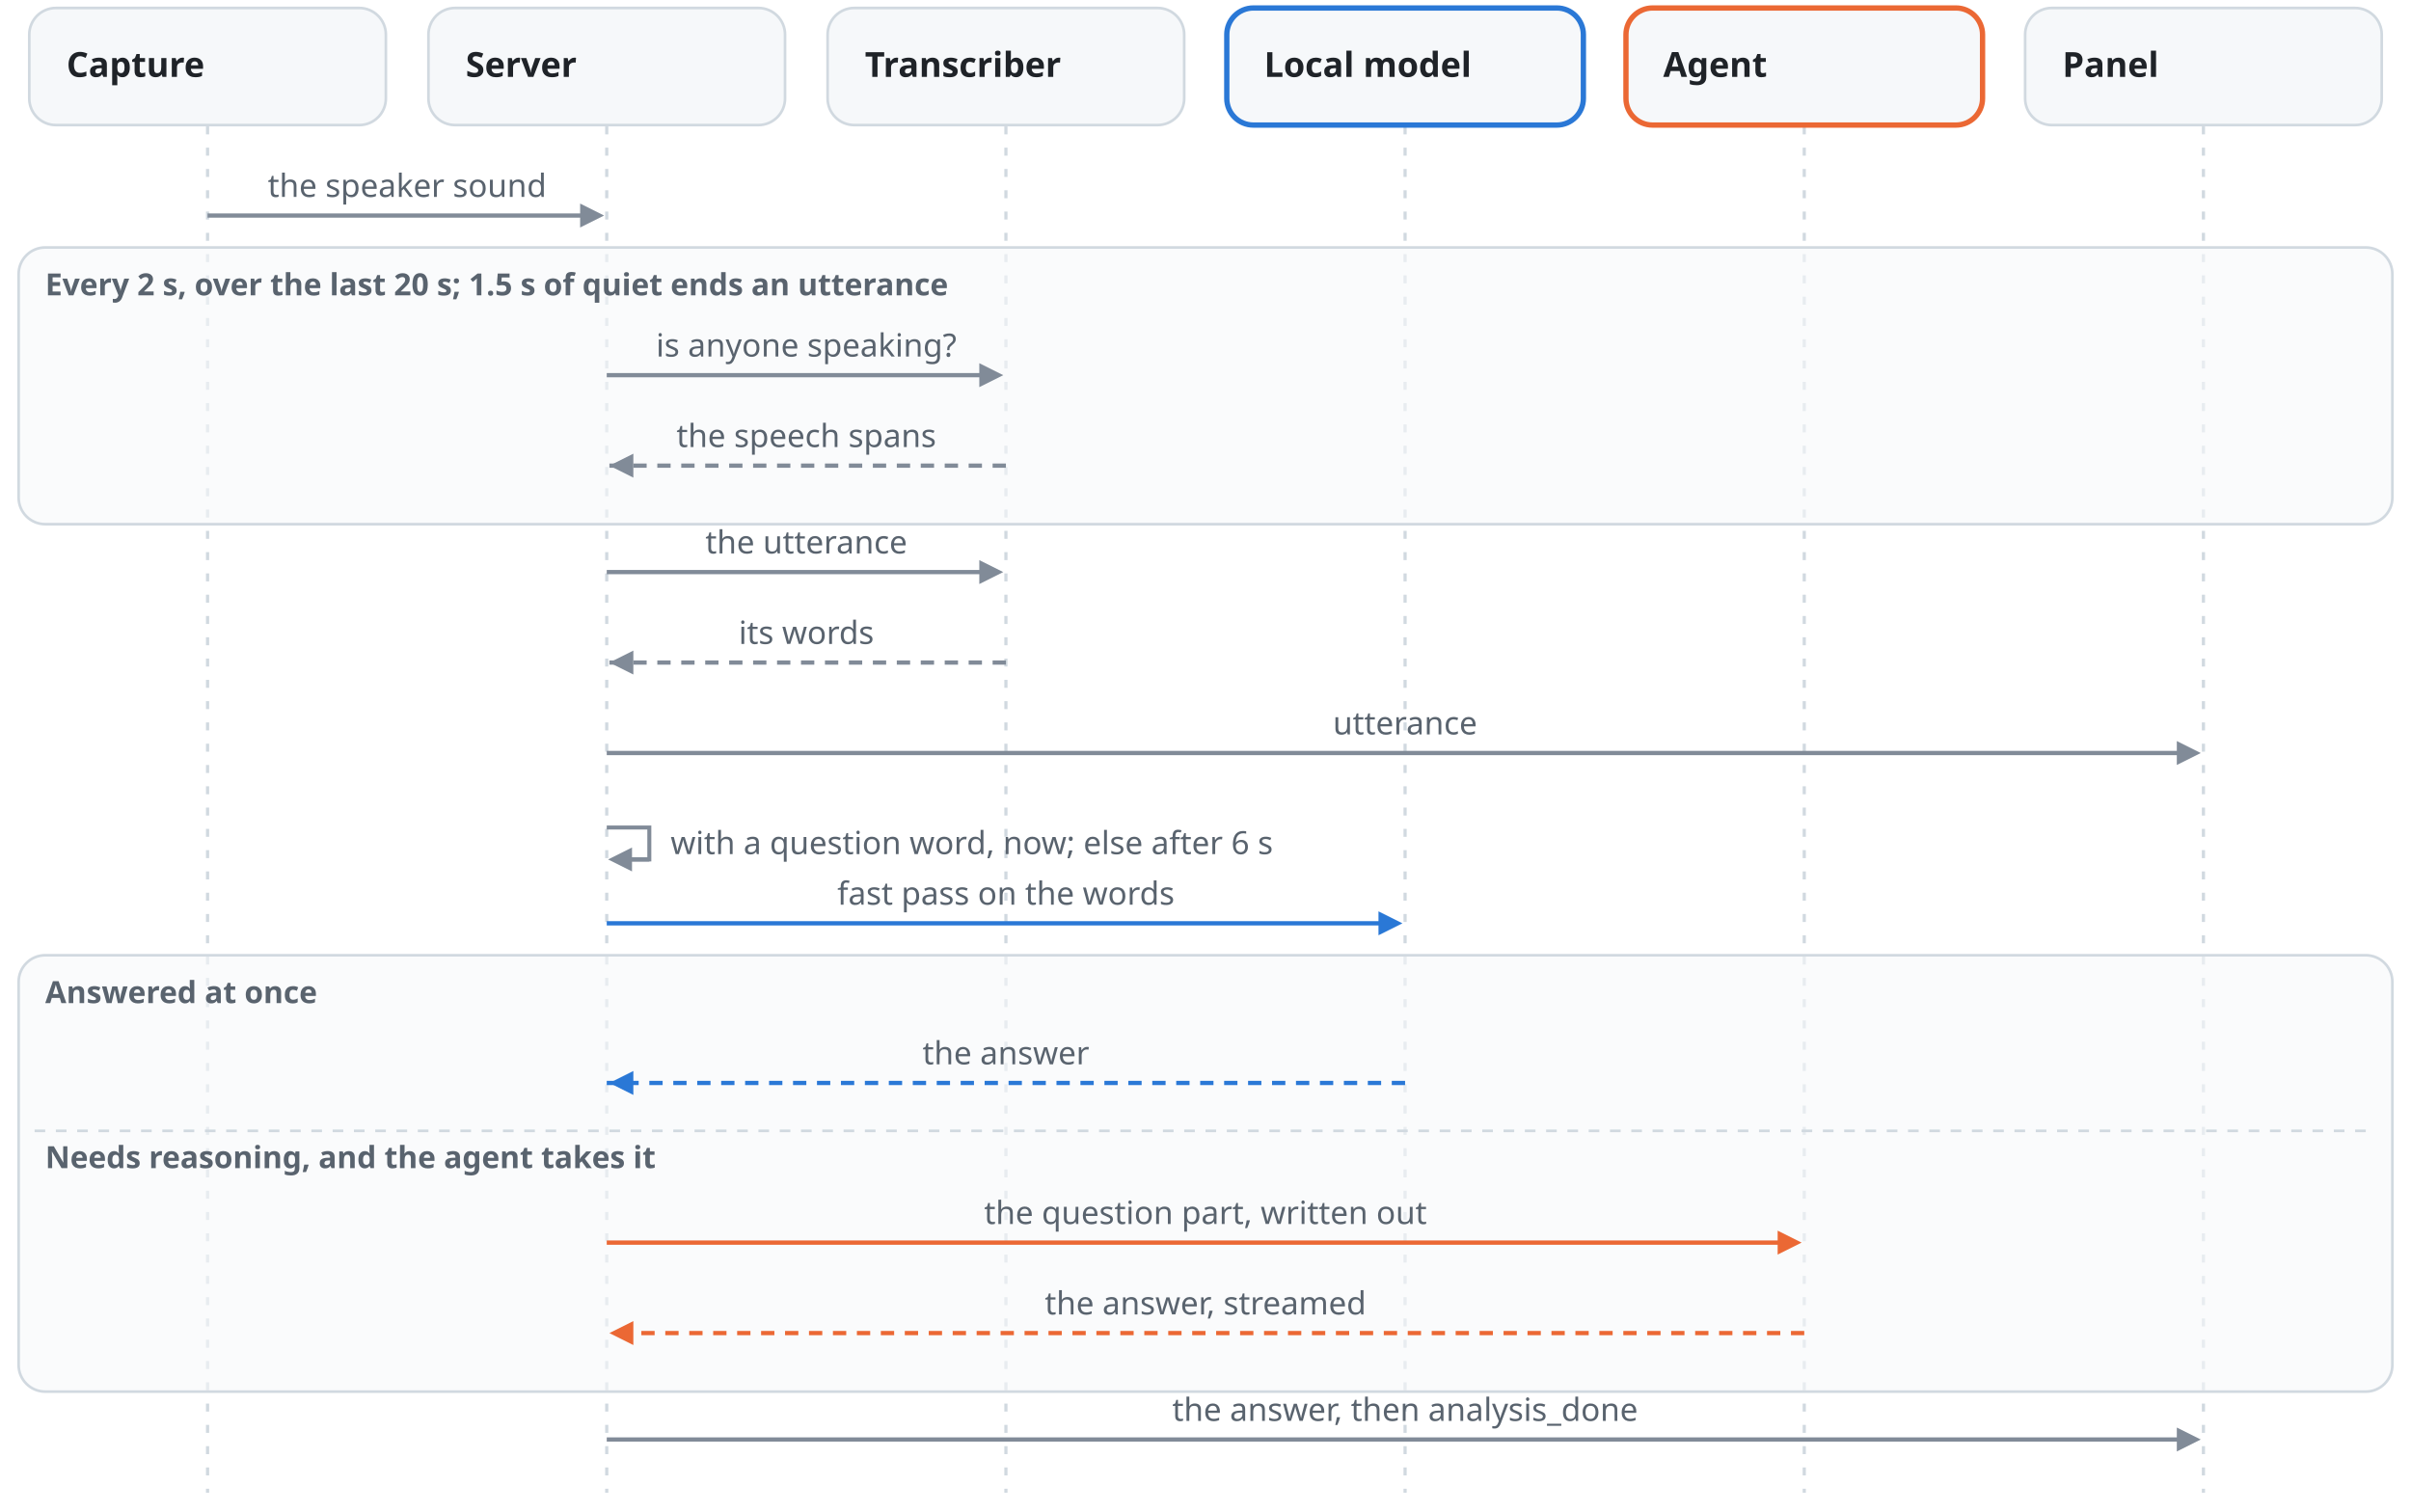
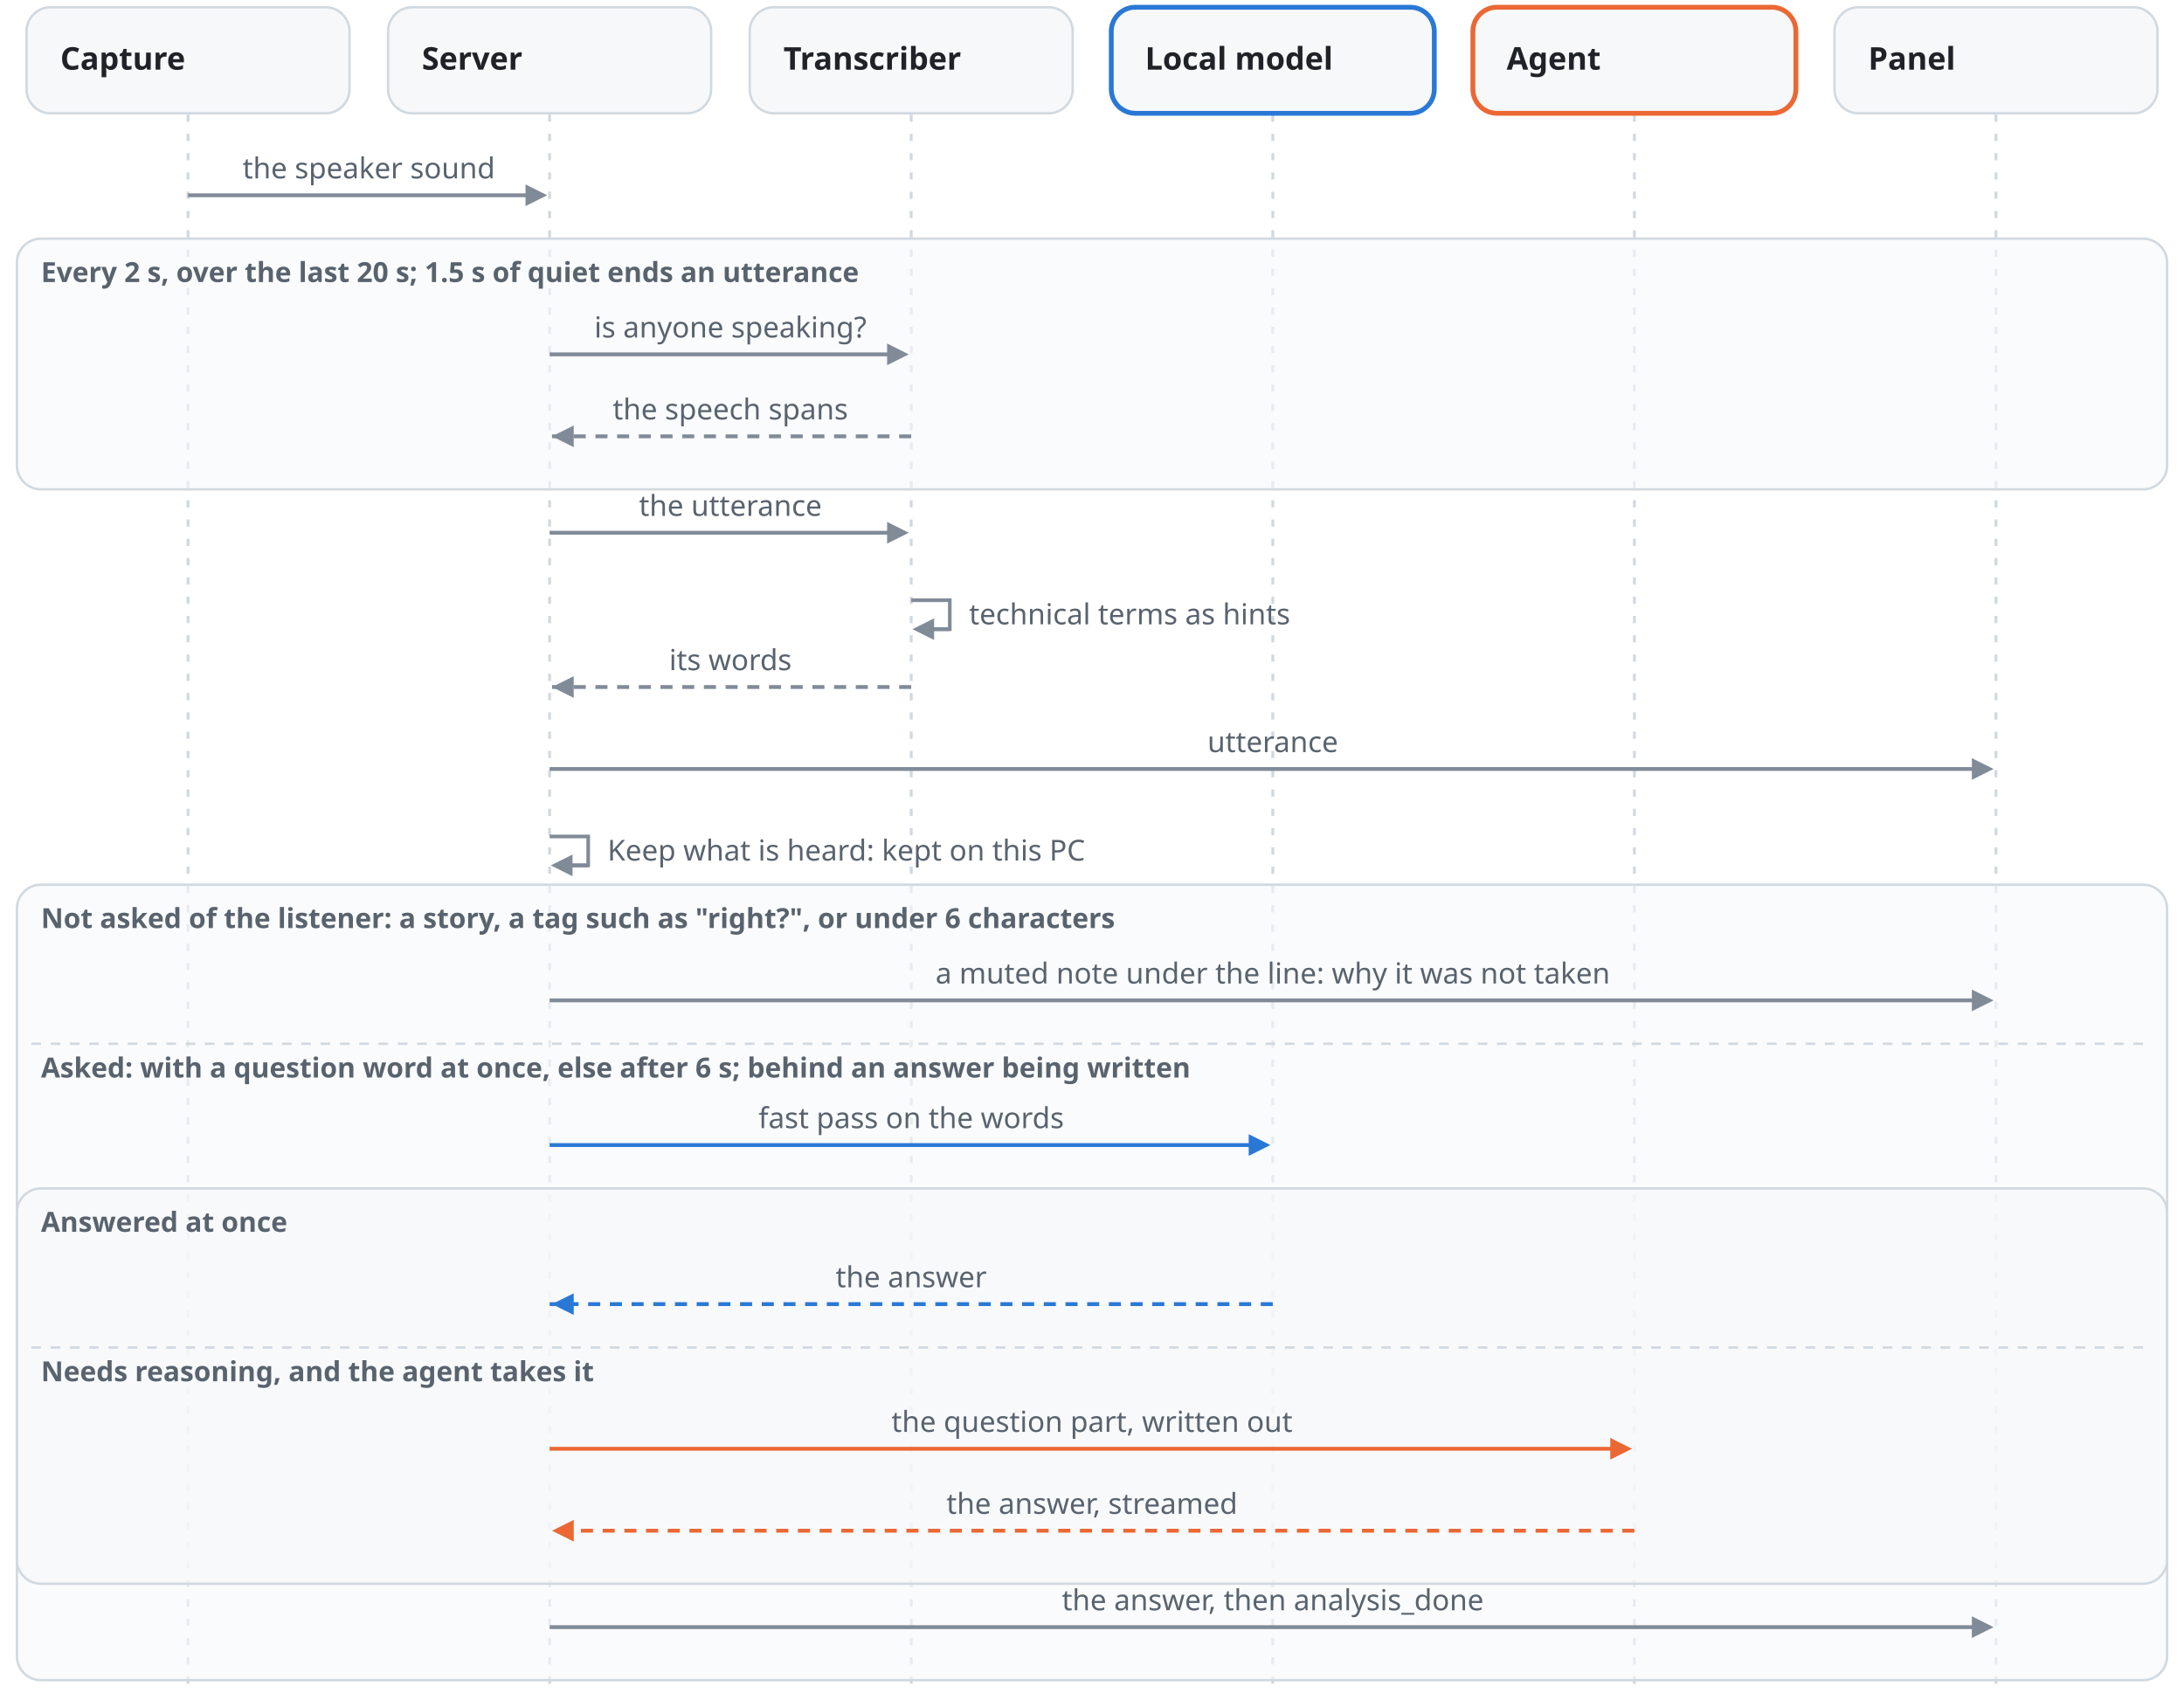
- <svg xmlns="http://www.w3.org/2000/svg" viewBox="-3 -3 906 568" width="906" height="568" font-family="-apple-system, BlinkMacSystemFont, 'Segoe UI', 'Noto Sans', Helvetica, Arial, sans-serif" role="img" aria-label="A spoken problem: the capture program sends the speaker sound; every two seconds the server finds speech in it, and once a speaker pauses the transcriber writes the utterance down; a question word sends it to be solved at once, otherwise after six seconds of quiet; the local model's fast pass answers, or the agent gets the question written out; the answer reaches the panel">
-   <path d="M825,44.5 V558" stroke="#d1d9e0" stroke-width="1.2" stroke-dasharray="3 5" />
-   <path d="M675,44.5 V558" stroke="#d1d9e0" stroke-width="1.2" stroke-dasharray="3 5" />
-   <path d="M525,44.5 V558" stroke="#d1d9e0" stroke-width="1.2" stroke-dasharray="3 5" />
-   <path d="M375,44.5 V558" stroke="#d1d9e0" stroke-width="1.2" stroke-dasharray="3 5" />
-   <path d="M225,44.5 V558" stroke="#d1d9e0" stroke-width="1.2" stroke-dasharray="3 5" />
-   <path d="M75,44.5 V558" stroke="#d1d9e0" stroke-width="1.2" stroke-dasharray="3 5" />
-   <rect x="4" y="356" width="892" height="164" rx="10" fill="#f6f8fa" fill-opacity="0.6" stroke="#d1d9e0" stroke-width="1" />
-   <rect x="4" y="90" width="892" height="104" rx="10" fill="#f6f8fa" fill-opacity="0.6" stroke="#d1d9e0" stroke-width="1" />
+ <svg xmlns="http://www.w3.org/2000/svg" viewBox="-3 -3 906 708" width="906" height="708" font-family="-apple-system, BlinkMacSystemFont, 'Segoe UI', 'Noto Sans', Helvetica, Arial, sans-serif" role="img" aria-label="A spoken problem: the capture program sends the speaker sound; every two seconds the server finds speech in it, and once a speaker pauses the transcriber writes the utterance down, with technical terms as hints, and the line can be kept on this PC; speech that asks the listener nothing, such as a story or a tag question, gets a note under its line; a question is solved at once with a question word, otherwise after six seconds, and waits behind an answer being written; the local model's fast pass answers, or the agent gets the question written out; the answer reaches the panel">
+   <path d="M825,44.5 V698" stroke="#d1d9e0" stroke-width="1.2" stroke-dasharray="3 5" />
+   <path d="M675,44.5 V698" stroke="#d1d9e0" stroke-width="1.2" stroke-dasharray="3 5" />
+   <path d="M525,44.5 V698" stroke="#d1d9e0" stroke-width="1.2" stroke-dasharray="3 5" />
+   <path d="M375,44.5 V698" stroke="#d1d9e0" stroke-width="1.2" stroke-dasharray="3 5" />
+   <path d="M225,44.5 V698" stroke="#d1d9e0" stroke-width="1.2" stroke-dasharray="3 5" />
+   <path d="M75,44.5 V698" stroke="#d1d9e0" stroke-width="1.2" stroke-dasharray="3 5" />
+   <rect x="4" y="364" width="892" height="330" rx="10" fill="#f6f8fa" fill-opacity="0.6" stroke="#d1d9e0" stroke-width="1" />
+   <rect x="4" y="490" width="892" height="164" rx="10" fill="#f6f8fa" fill-opacity="0.6" stroke="#d1d9e0" stroke-width="1" />
+   <rect x="4" y="96" width="892" height="104" rx="10" fill="#f6f8fa" fill-opacity="0.6" stroke="#d1d9e0" stroke-width="1" />
  <rect x="8" y="0" width="134" height="44" rx="10" fill="#f6f8fa" stroke="#d1d9e0" stroke-width="1" />
  <text x="22" y="25.9" font-size="13" font-weight="600" fill="#1f2328" text-anchor="start" data-box="22,128">Capture</text>
  <rect x="158" y="0" width="134" height="44" rx="10" fill="#f6f8fa" stroke="#d1d9e0" stroke-width="1" />
  <text x="172" y="25.9" font-size="13" font-weight="600" fill="#1f2328" text-anchor="start" data-box="172,278">Server</text>
  <rect x="308" y="0" width="134" height="44" rx="10" fill="#f6f8fa" stroke="#d1d9e0" stroke-width="1" />
  <text x="322" y="25.9" font-size="13" font-weight="600" fill="#1f2328" text-anchor="start" data-box="322,428">Transcriber</text>
  <rect x="458" y="0" width="134" height="44" rx="10" fill="#f6f8fa" stroke="#2a78d6" stroke-width="2" />
  <text x="472" y="25.9" font-size="13" font-weight="600" fill="#1f2328" text-anchor="start" data-box="472,578">Local model</text>
  <rect x="608" y="0" width="134" height="44" rx="10" fill="#f6f8fa" stroke="#eb6834" stroke-width="2" />
  <text x="622" y="25.9" font-size="13" font-weight="600" fill="#1f2328" text-anchor="start" data-box="622,728">Agent</text>
  <rect x="758" y="0" width="134" height="44" rx="10" fill="#f6f8fa" stroke="#d1d9e0" stroke-width="1" />
  <text x="772" y="25.9" font-size="13" font-weight="600" fill="#1f2328" text-anchor="start" data-box="772,878">Panel</text>
  <path d="M75,78 L217,78" fill="none" stroke="#818b98" stroke-width="1.6" stroke-linejoin="round" />
  <path d="M224,78 L215.0,82.5 L215.0,73.5 Z" fill="#818b98" data-tip="224,78" />
  <text x="150" y="71" font-size="12" fill="#59636e" text-anchor="middle" data-box="81,219">the speaker sound</text>
-   <text x="14" y="108" font-size="11.5" font-weight="600" fill="#59636e" text-anchor="start" data-box="14,886">Every 2 s, over the last 20 s; 1.5 s of quiet ends an utterance</text>
-   <path d="M225,138 L367,138" fill="none" stroke="#818b98" stroke-width="1.6" stroke-linejoin="round" />
-   <path d="M374,138 L365.0,142.5 L365.0,133.5 Z" fill="#818b98" data-tip="374,138" />
-   <text x="300" y="131" font-size="12" fill="#59636e" text-anchor="middle" data-box="231,369">is anyone speaking?</text>
-   <path d="M375,172 H225" stroke="#818b98" stroke-width="1.6" stroke-dasharray="5 4" />
-   <path d="M233,172 L233,172" fill="none" stroke="#818b98" stroke-width="1.6" stroke-linejoin="round" />
-   <path d="M226,172 L235.0,167.5 L235.0,176.5 Z" fill="#818b98" data-tip="226,172" />
-   <text x="300" y="165" font-size="12" fill="#59636e" text-anchor="middle" data-box="231,369">the speech spans</text>
-   <path d="M225,212 L367,212" fill="none" stroke="#818b98" stroke-width="1.6" stroke-linejoin="round" />
-   <path d="M374,212 L365.0,216.5 L365.0,207.5 Z" fill="#818b98" data-tip="374,212" />
-   <text x="300" y="205" font-size="12" fill="#59636e" text-anchor="middle" data-box="231,369">the utterance</text>
-   <path d="M375,246 H225" stroke="#818b98" stroke-width="1.6" stroke-dasharray="5 4" />
-   <path d="M233,246 L233,246" fill="none" stroke="#818b98" stroke-width="1.6" stroke-linejoin="round" />
-   <path d="M226,246 L235.0,241.5 L235.0,250.5 Z" fill="#818b98" data-tip="226,246" />
-   <text x="300" y="239" font-size="12" fill="#59636e" text-anchor="middle" data-box="231,369">its words</text>
-   <path d="M225,280 L817,280" fill="none" stroke="#818b98" stroke-width="1.6" stroke-linejoin="round" />
-   <path d="M824,280 L815.0,284.5 L815.0,275.5 Z" fill="#818b98" data-tip="824,280" />
-   <text x="525" y="273" font-size="12" fill="#59636e" text-anchor="middle" data-box="231,819">utterance</text>
-   <path d="M225,308 h16 v12 h-9" fill="none" stroke="#818b98" stroke-width="1.5" />
-   <path d="M241,320 L232.5,320" fill="none" stroke="#818b98" stroke-width="1.6" stroke-linejoin="round" />
-   <path d="M225.5,320 L234.5,315.5 L234.5,324.5 Z" fill="#818b98" data-tip="225.5,320" />
-   <text x="249" y="318" font-size="12" fill="#59636e" text-anchor="start" data-box="249,525">with a question word, now; else after 6 s</text>
-   <path d="M225,344 L517,344" fill="none" stroke="#2a78d6" stroke-width="1.6" stroke-linejoin="round" />
-   <path d="M524,344 L515.0,348.5 L515.0,339.5 Z" fill="#2a78d6" data-tip="524,344" />
-   <text x="375" y="337" font-size="12" fill="#59636e" text-anchor="middle" data-box="231,519">fast pass on the words</text>
-   <text x="14" y="374" font-size="11.5" font-weight="600" fill="#59636e" text-anchor="start" data-box="14,886">Answered at once</text>
-   <path d="M525,404 H225" stroke="#2a78d6" stroke-width="1.6" stroke-dasharray="5 4" />
-   <path d="M233,404 L233,404" fill="none" stroke="#2a78d6" stroke-width="1.6" stroke-linejoin="round" />
-   <path d="M226,404 L235.0,399.5 L235.0,408.5 Z" fill="#2a78d6" data-tip="226,404" />
-   <text x="375" y="397" font-size="12" fill="#59636e" text-anchor="middle" data-box="231,519">the answer</text>
-   <path d="M10,422 H890" stroke="#d1d9e0" stroke-width="1" stroke-dasharray="4 4" />
-   <text x="14" y="436" font-size="11.5" font-weight="600" fill="#59636e" text-anchor="start" data-box="14,886">Needs reasoning, and the agent takes it</text>
-   <path d="M225,464 L667,464" fill="none" stroke="#eb6834" stroke-width="1.6" stroke-linejoin="round" />
-   <path d="M674,464 L665.0,468.5 L665.0,459.5 Z" fill="#eb6834" data-tip="674,464" />
-   <text x="450" y="457" font-size="12" fill="#59636e" text-anchor="middle" data-box="231,669">the question part, written out</text>
-   <path d="M675,498 H225" stroke="#eb6834" stroke-width="1.6" stroke-dasharray="5 4" />
-   <path d="M233,498 L233,498" fill="none" stroke="#eb6834" stroke-width="1.6" stroke-linejoin="round" />
-   <path d="M226,498 L235.0,493.5 L235.0,502.5 Z" fill="#eb6834" data-tip="226,498" />
-   <text x="450" y="491" font-size="12" fill="#59636e" text-anchor="middle" data-box="231,669">the answer, streamed</text>
-   <path d="M225,538 L817,538" fill="none" stroke="#818b98" stroke-width="1.6" stroke-linejoin="round" />
-   <path d="M824,538 L815.0,542.5 L815.0,533.5 Z" fill="#818b98" data-tip="824,538" />
-   <text x="525" y="531" font-size="12" fill="#59636e" text-anchor="middle" data-box="231,819">the answer, then analysis_done</text>
+   <text x="14" y="114" font-size="11.5" font-weight="600" fill="#59636e" text-anchor="start" data-box="14,886">Every 2 s, over the last 20 s; 1.5 s of quiet ends an utterance</text>
+   <path d="M225,144 L367,144" fill="none" stroke="#818b98" stroke-width="1.6" stroke-linejoin="round" />
+   <path d="M374,144 L365.0,148.5 L365.0,139.5 Z" fill="#818b98" data-tip="374,144" />
+   <text x="300" y="137" font-size="12" fill="#59636e" text-anchor="middle" data-box="231,369">is anyone speaking?</text>
+   <path d="M375,178 H225" stroke="#818b98" stroke-width="1.6" stroke-dasharray="5 4" />
+   <path d="M233,178 L233,178" fill="none" stroke="#818b98" stroke-width="1.6" stroke-linejoin="round" />
+   <path d="M226,178 L235.0,173.5 L235.0,182.5 Z" fill="#818b98" data-tip="226,178" />
+   <text x="300" y="171" font-size="12" fill="#59636e" text-anchor="middle" data-box="231,369">the speech spans</text>
+   <path d="M225,218 L367,218" fill="none" stroke="#818b98" stroke-width="1.6" stroke-linejoin="round" />
+   <path d="M374,218 L365.0,222.5 L365.0,213.5 Z" fill="#818b98" data-tip="374,218" />
+   <text x="300" y="211" font-size="12" fill="#59636e" text-anchor="middle" data-box="231,369">the utterance</text>
+   <path d="M375,246 h16 v12 h-9" fill="none" stroke="#818b98" stroke-width="1.5" />
+   <path d="M391,258 L382.5,258" fill="none" stroke="#818b98" stroke-width="1.6" stroke-linejoin="round" />
+   <path d="M375.5,258 L384.5,253.5 L384.5,262.5 Z" fill="#818b98" data-tip="375.5,258" />
+   <text x="399" y="256" font-size="12" fill="#59636e" text-anchor="start" data-box="399,675">technical terms as hints</text>
+   <path d="M375,282 H225" stroke="#818b98" stroke-width="1.6" stroke-dasharray="5 4" />
+   <path d="M233,282 L233,282" fill="none" stroke="#818b98" stroke-width="1.6" stroke-linejoin="round" />
+   <path d="M226,282 L235.0,277.5 L235.0,286.5 Z" fill="#818b98" data-tip="226,282" />
+   <text x="300" y="275" font-size="12" fill="#59636e" text-anchor="middle" data-box="231,369">its words</text>
+   <path d="M225,316 L817,316" fill="none" stroke="#818b98" stroke-width="1.6" stroke-linejoin="round" />
+   <path d="M824,316 L815.0,320.5 L815.0,311.5 Z" fill="#818b98" data-tip="824,316" />
+   <text x="525" y="309" font-size="12" fill="#59636e" text-anchor="middle" data-box="231,819">utterance</text>
+   <path d="M225,344 h16 v12 h-9" fill="none" stroke="#818b98" stroke-width="1.5" />
+   <path d="M241,356 L232.5,356" fill="none" stroke="#818b98" stroke-width="1.6" stroke-linejoin="round" />
+   <path d="M225.5,356 L234.5,351.5 L234.5,360.5 Z" fill="#818b98" data-tip="225.5,356" />
+   <text x="249" y="354" font-size="12" fill="#59636e" text-anchor="start" data-box="249,525">Keep what is heard: kept on this PC</text>
+   <text x="14" y="382" font-size="11.5" font-weight="600" fill="#59636e" text-anchor="start" data-box="14,886">Not asked of the listener: a story, a tag such as "right?", or under 6 characters</text>
+   <path d="M225,412 L817,412" fill="none" stroke="#818b98" stroke-width="1.6" stroke-linejoin="round" />
+   <path d="M824,412 L815.0,416.5 L815.0,407.5 Z" fill="#818b98" data-tip="824,412" />
+   <text x="525" y="405" font-size="12" fill="#59636e" text-anchor="middle" data-box="231,819">a muted note under the line: why it was not taken</text>
+   <path d="M10,430 H890" stroke="#d1d9e0" stroke-width="1" stroke-dasharray="4 4" />
+   <text x="14" y="444" font-size="11.5" font-weight="600" fill="#59636e" text-anchor="start" data-box="14,886">Asked: with a question word at once, else after 6 s; behind an answer being written</text>
+   <path d="M225,472 L517,472" fill="none" stroke="#2a78d6" stroke-width="1.6" stroke-linejoin="round" />
+   <path d="M524,472 L515.0,476.5 L515.0,467.5 Z" fill="#2a78d6" data-tip="524,472" />
+   <text x="375" y="465" font-size="12" fill="#59636e" text-anchor="middle" data-box="231,519">fast pass on the words</text>
+   <text x="14" y="508" font-size="11.5" font-weight="600" fill="#59636e" text-anchor="start" data-box="14,886">Answered at once</text>
+   <path d="M525,538 H225" stroke="#2a78d6" stroke-width="1.6" stroke-dasharray="5 4" />
+   <path d="M233,538 L233,538" fill="none" stroke="#2a78d6" stroke-width="1.6" stroke-linejoin="round" />
+   <path d="M226,538 L235.0,533.5 L235.0,542.5 Z" fill="#2a78d6" data-tip="226,538" />
+   <text x="375" y="531" font-size="12" fill="#59636e" text-anchor="middle" data-box="231,519">the answer</text>
+   <path d="M10,556 H890" stroke="#d1d9e0" stroke-width="1" stroke-dasharray="4 4" />
+   <text x="14" y="570" font-size="11.5" font-weight="600" fill="#59636e" text-anchor="start" data-box="14,886">Needs reasoning, and the agent takes it</text>
+   <path d="M225,598 L667,598" fill="none" stroke="#eb6834" stroke-width="1.6" stroke-linejoin="round" />
+   <path d="M674,598 L665.0,602.5 L665.0,593.5 Z" fill="#eb6834" data-tip="674,598" />
+   <text x="450" y="591" font-size="12" fill="#59636e" text-anchor="middle" data-box="231,669">the question part, written out</text>
+   <path d="M675,632 H225" stroke="#eb6834" stroke-width="1.6" stroke-dasharray="5 4" />
+   <path d="M233,632 L233,632" fill="none" stroke="#eb6834" stroke-width="1.6" stroke-linejoin="round" />
+   <path d="M226,632 L235.0,627.5 L235.0,636.5 Z" fill="#eb6834" data-tip="226,632" />
+   <text x="450" y="625" font-size="12" fill="#59636e" text-anchor="middle" data-box="231,669">the answer, streamed</text>
+   <path d="M225,672 L817,672" fill="none" stroke="#818b98" stroke-width="1.6" stroke-linejoin="round" />
+   <path d="M824,672 L815.0,676.5 L815.0,667.5 Z" fill="#818b98" data-tip="824,672" />
+   <text x="525" y="665" font-size="12" fill="#59636e" text-anchor="middle" data-box="231,819">the answer, then analysis_done</text>
</svg>
